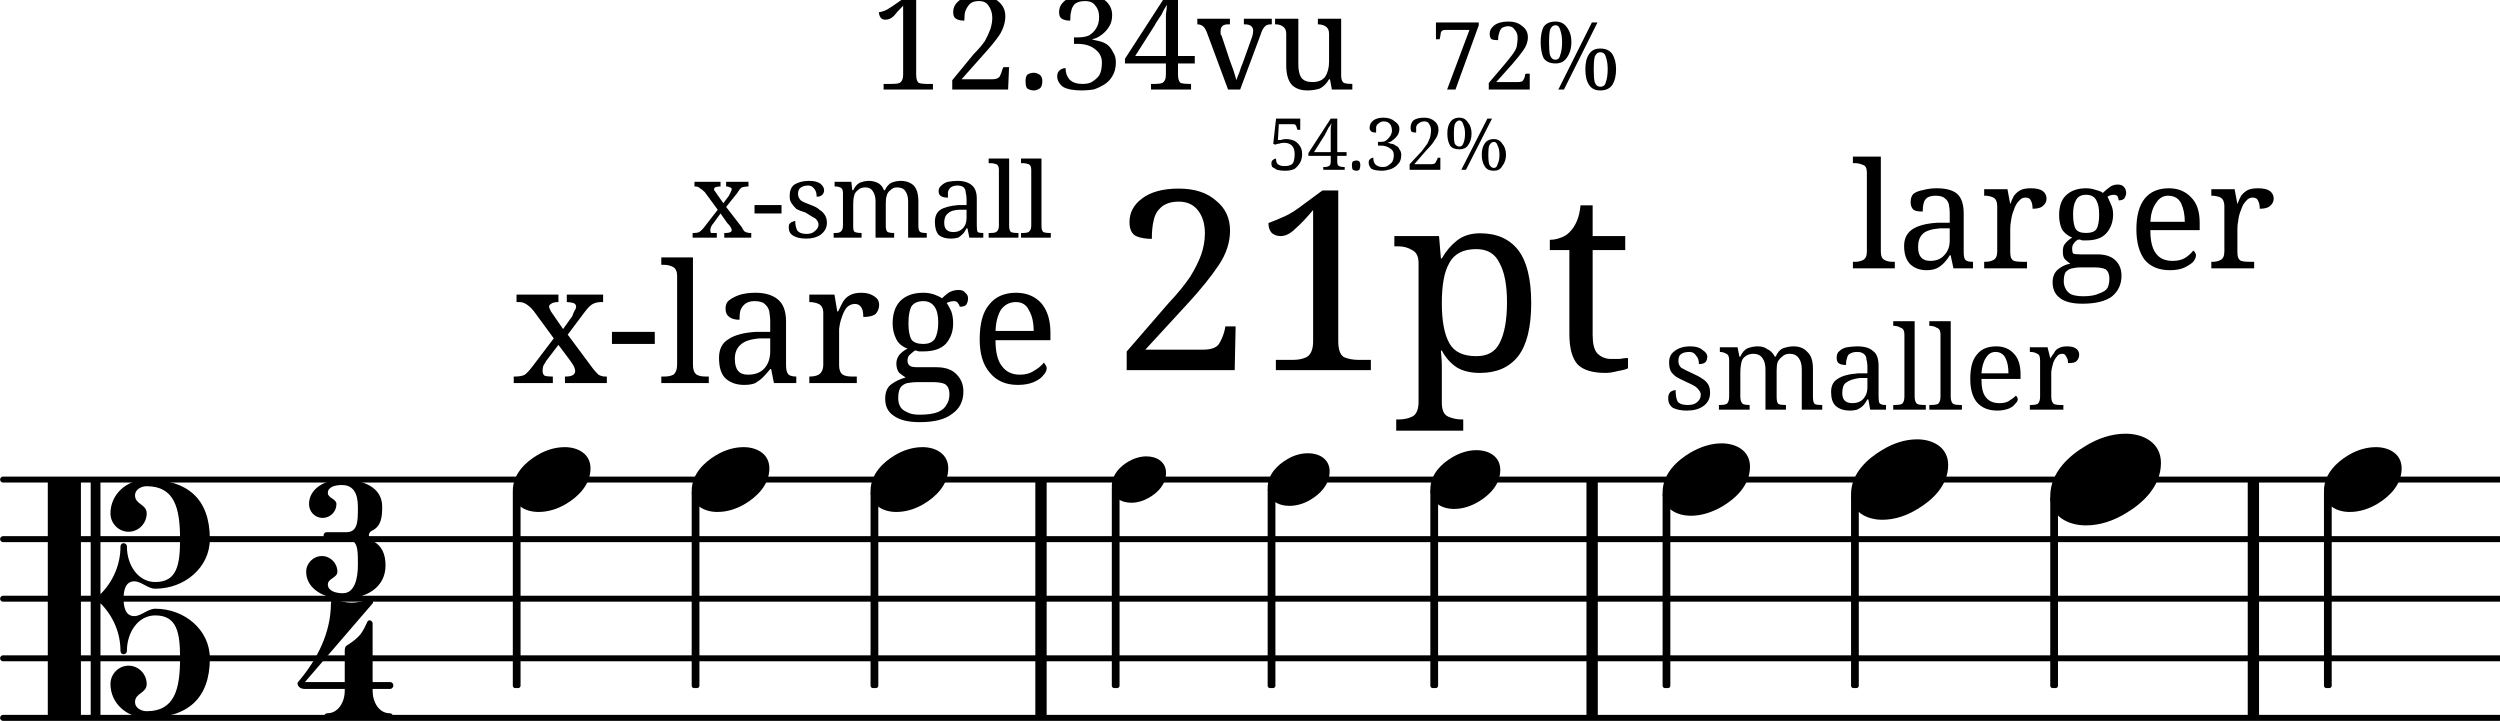
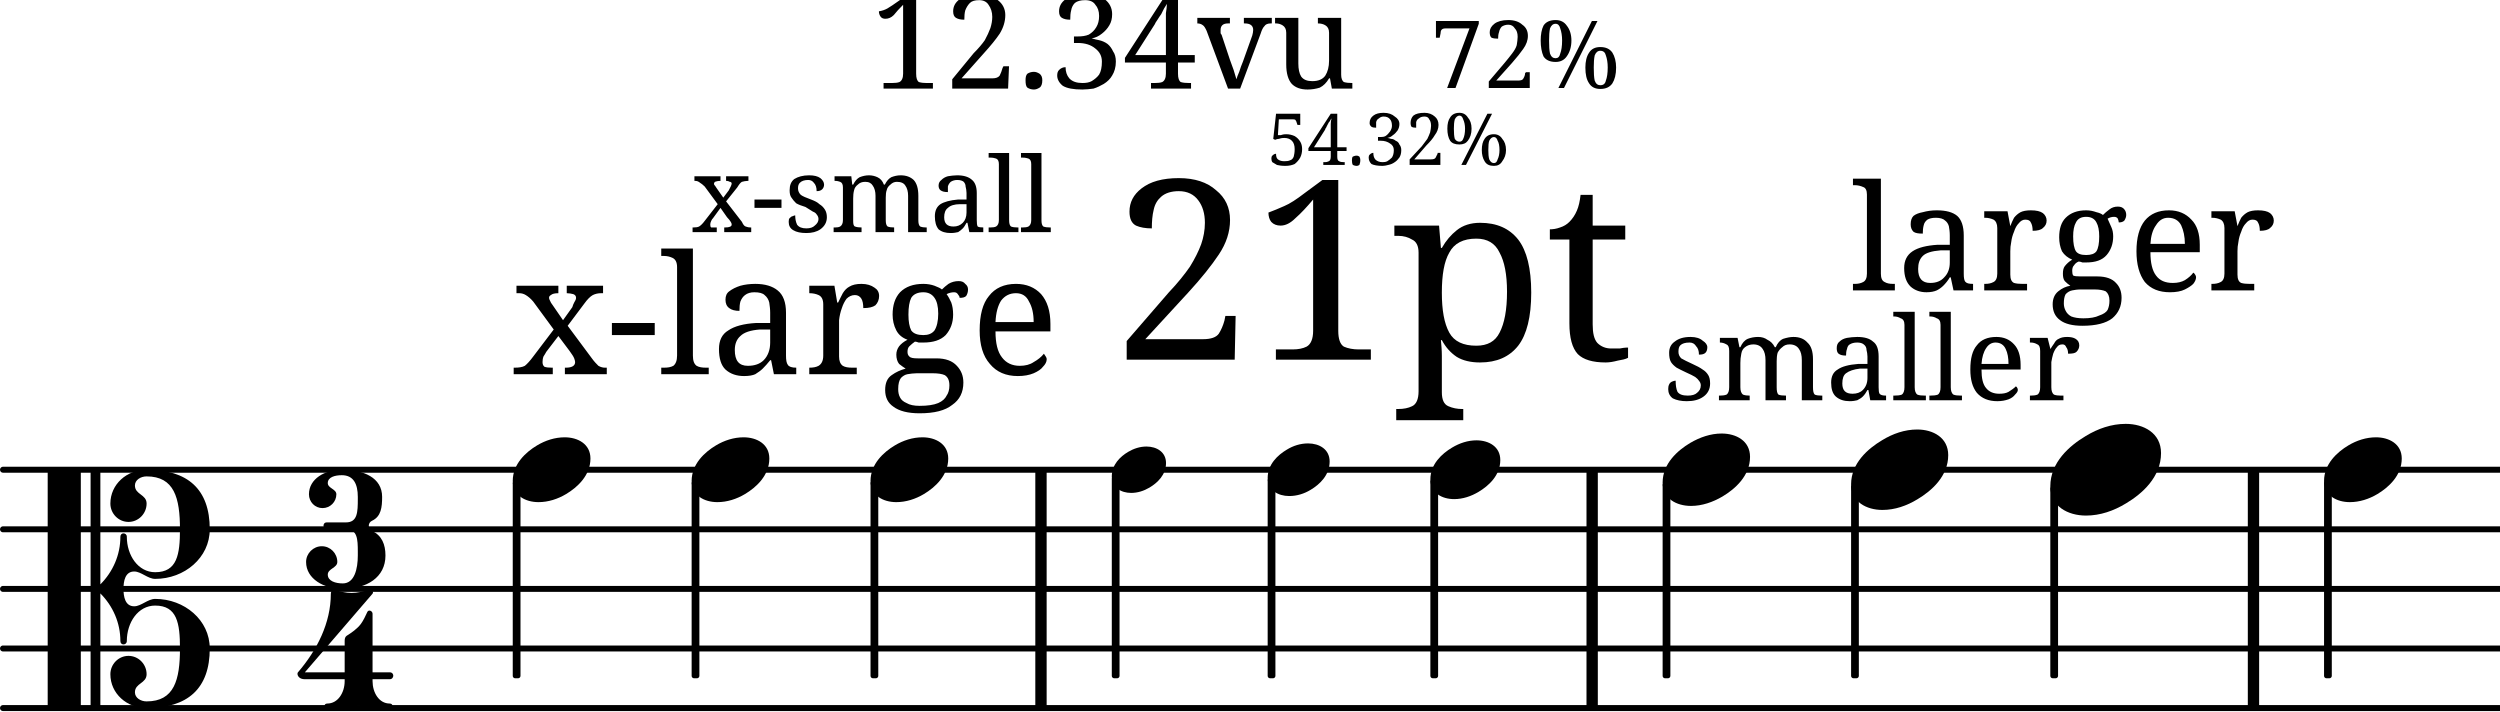
- <svg xmlns="http://www.w3.org/2000/svg" version="1.2" width="73.73mm" height="21.26mm" viewBox="8.536 -0 41.955 12.099">
-   <style text="style/css">
+ <svg xmlns="http://www.w3.org/2000/svg" version="1.2" width="73.73mm" height="20.97mm" viewBox="8.536 0 41.955 11.933">
+   <style type="text/css">

tspan { white-space: pre; }

</style>
-   <line transform="translate(8.5358, 12.0487)" stroke-linejoin="round" stroke-linecap="round" stroke-width="0.1" stroke="currentColor" x1="0.05" y1="-0" x2="41.955" y2="-0" />
-   <line transform="translate(8.5358, 11.0487)" stroke-linejoin="round" stroke-linecap="round" stroke-width="0.1" stroke="currentColor" x1="0.05" y1="-0" x2="41.955" y2="-0" />
-   <line transform="translate(8.5358, 10.0487)" stroke-linejoin="round" stroke-linecap="round" stroke-width="0.1" stroke="currentColor" x1="0.05" y1="-0" x2="41.955" y2="-0" />
-   <line transform="translate(8.5358, 9.0487)" stroke-linejoin="round" stroke-linecap="round" stroke-width="0.1" stroke="currentColor" x1="0.05" y1="-0" x2="41.955" y2="-0" />
-   <line transform="translate(8.5358, 8.0487)" stroke-linejoin="round" stroke-linecap="round" stroke-width="0.1" stroke="currentColor" x1="0.05" y1="-0" x2="41.955" y2="-0" />
-   <rect transform="translate(25.9106, 10.0487)" x="0" y="-2" width="0.19" height="4" ry="0" fill="currentColor" />
-   <rect transform="translate(46.2593, 10.0487)" x="0" y="-2" width="0.19" height="4" ry="0" fill="currentColor" />
-   <rect transform="translate(35.1607, 10.0487)" x="0" y="-2" width="0.19" height="4" ry="0" fill="currentColor" />
-   <rect transform="translate(32.6055, 10.0487)" x="-0.065" y="-1.84" width="0.13" height="3.34" ry="0.04" fill="currentColor" />
-   <rect transform="translate(39.6664, 10.0487)" x="-0.065" y="-1.752" width="0.13" height="3.252" ry="0.04" fill="currentColor" />
+   <g transform="translate(8.5358, 11.8831)">
+     <line stroke-linejoin="round" stroke-linecap="round" stroke-width="0.1" stroke="currentColor" x1="0.05" y1="0" x2="41.955" y2="0" />
+   </g>
+   <g transform="translate(8.5358, 10.8831)">
+     <line stroke-linejoin="round" stroke-linecap="round" stroke-width="0.1" stroke="currentColor" x1="0.05" y1="0" x2="41.955" y2="0" />
+   </g>
+   <g transform="translate(8.5358, 9.8831)">
+     <line stroke-linejoin="round" stroke-linecap="round" stroke-width="0.1" stroke="currentColor" x1="0.05" y1="0" x2="41.955" y2="0" />
+   </g>
+   <g transform="translate(8.5358, 8.8831)">
+     <line stroke-linejoin="round" stroke-linecap="round" stroke-width="0.1" stroke="currentColor" x1="0.05" y1="0" x2="41.955" y2="0" />
+   </g>
+   <g transform="translate(8.5358, 7.8831)">
+     <line stroke-linejoin="round" stroke-linecap="round" stroke-width="0.1" stroke="currentColor" x1="0.05" y1="0" x2="41.955" y2="0" />
+   </g>
+   <g transform="translate(46.2593, 9.8831)">
+     <rect x="0" y="-2" width="0.19" height="4" ry="0" fill="currentColor" />
+   </g>
+   <g transform="translate(35.1607, 9.8831)">
+     <rect x="0" y="-2" width="0.19" height="4" ry="0" fill="currentColor" />
+   </g>
+   <g transform="translate(25.9106, 9.8831)">
+     <rect x="0" y="-2" width="0.19" height="4" ry="0" fill="currentColor" />
+   </g>
+   <g class="note" id="n01">
+     <g transform="translate(17.1406, 7.8831)">
+       <path transform="scale(0.004, -0.004)" d="M218 136c55 0 108 -28 108 -89c0 -71 -55 -121 -102 -149c-35 -21 -75 -34 -116 -34c-55 0 -108 28 -108 89c0 71 55 121 102 149c35 21 75 34 116 34z" fill="currentColor" />
+     </g>
+   </g>
  <g class="dir">
-     <text transform="translate(39.6014, 4.5036)" font-family="serif" font-size="2.47" text-anchor="start" fill="currentColor">
-       <tspan>larger</tspan>
-     </text>
+     <g transform="translate(17.1406, 6.2799)">
+       <text font-family="serif" font-size="2.772" text-anchor="start" fill="currentColor">
+         <tspan>x-large</tspan>
+       </text>
+     </g>
+   </g>
+   <g class="clef">
+     <g transform="translate(9.3358, 9.8831)">
+       <path transform="scale(0.004, -0.004)" d="M318 0c0 -33 7 -73 45 -73c29 0 57 31 88 31c123 0 229 -89 229 -208c0 -169 -93 -250 -265 -250c-83 0 -152 61 -152 142c0 42 34 77 76 77s76 -35 76 -77c0 -39 -49 -37 -49 -76c0 -23 24 -38 49 -38c116 0 140 90 140 222c0 106 -12 180 -104 180 c-72 0 -119 -71 -119 -149c0 -9 -7 -14 -14 -14s-13 5 -13 14c0 76 -31 147 -84 200v-471c0 -6 -4 -10 -10 -10h-21c-6 0 -10 4 -10 10v980c0 6 4 10 10 10h21c6 0 10 -4 10 -10v-471c53 53 84 124 84 200c0 9 6 14 13 14s14 -5 14 -14c0 -78 47 -149 119 -149 c92 0 104 74 104 180c0 132 -24 222 -140 222c-25 0 -49 -15 -49 -38c0 -39 49 -37 49 -76c0 -42 -34 -77 -76 -77s-76 35 -76 77c0 81 69 142 152 142c172 0 265 -81 265 -250c0 -119 -106 -208 -229 -208c-31 0 -59 31 -88 31c-38 0 -45 -40 -45 -73zM129 -500h-119 c-6 0 -10 4 -10 10v980c0 6 4 10 10 10h119c6 0 10 -4 10 -10v-980c0 -6 -4 -10 -10 -10z" fill="currentColor" />
+     </g>
+   </g>
+   <g class="meterSig">
+     <g transform="translate(13.6724, 9.8831)">
+       <path transform="scale(0.004, -0.004)" d="M150 477c-29 0 -59 -8 -59 -33c0 -22 36 -25 36 -47c0 -32 -26 -58 -58 -58s-57 26 -57 58c0 65 67 103 138 103c91 0 169 -33 169 -114c0 -43 -4 -82 -42 -100c-9 -4 -14 -12 -14 -21s5 -18 14 -22c41 -19 56 -57 56 -103c0 -92 -79 -140 -179 -140 c-79 0 -154 42 -154 113c0 36 30 66 66 66s65 -30 65 -66c0 -25 -40 -28 -40 -53c0 -27 32 -37 63 -37c49 0 63 61 63 117v16c0 54 -2 94 -50 94h-80c-10 0 -14 8 -14 15s4 14 14 14h80c49 0 50 43 50 99v8c0 54 -18 91 -67 91z" fill="currentColor" />
+     </g>
+     <g transform="translate(13.5358, 11.8991)">
+       <path transform="scale(0.004, -0.004)" d="M196 117h117c0 -48 27 -94 72 -94c8 0 12 -5 12 -11s-4 -12 -12 -12c-44 0 -87 13 -131 13s-87 -13 -131 -13c-8 0 -12 6 -12 12s4 11 12 11c45 0 73 46 73 94zM204 307c22 14 44 29 60 50c11 15 19 33 27 50c2 4 5 6 9 6c6 0 13 -5 13 -14v-245h72c10 0 15 -7 15 -14 s-5 -15 -15 -15h-72v-8h-117v8h-167c-23 0 -31 14 -31 23c0 3 1 5 2 6c80 93 138 207 138 330c0 10 7 19 16 16c23 -7 47 -13 71 -13s48 6 71 13c14 4 23 -9 17 -16l-284 -330h167v131c0 8 1 17 8 22z" fill="currentColor" />
+     </g>
+   </g>
+   <g transform="translate(17.2056, 9.8831)">
+     <rect x="-0.065" y="-1.814" width="0.13" height="3.314" ry="0.04" fill="currentColor" />
+   </g>
+   <g class="note" id="n03">
+     <g transform="translate(23.1451, 7.8831)">
+       <path transform="scale(0.004, -0.004)" d="M218 136c55 0 108 -28 108 -89c0 -71 -55 -121 -102 -149c-35 -21 -75 -34 -116 -34c-55 0 -108 28 -108 89c0 71 55 121 102 149c35 21 75 34 116 34z" fill="currentColor" />
+     </g>
+   </g>
+   <g class="dir">
+     <g transform="translate(23.1451, 1.4868)">
+       <text font-family="serif" font-size="2.2" text-anchor="start" fill="currentColor">
+         <tspan>12.34vu</tspan>
+       </text>
+     </g>
+   </g>
+   <g transform="translate(23.2101, 9.8831)">
+     <rect x="-0.065" y="-1.814" width="0.13" height="3.314" ry="0.04" fill="currentColor" />
+   </g>
+   <g transform="translate(20.2078, 9.8831)">
+     <rect x="-0.065" y="-1.814" width="0.13" height="3.314" ry="0.04" fill="currentColor" />
+   </g>
+   <g class="dir">
+     <g transform="translate(20.1428, 3.8953)">
+       <text font-family="serif" font-size="1.746" text-anchor="start" fill="currentColor">
+         <tspan>x-small</tspan>
+       </text>
+     </g>
+   </g>
+   <g class="note" id="n04">
+     <g transform="translate(27.1941, 7.8831)">
+       <path transform="scale(0.0028, -0.0028)" d="M208 139c61 0 117 -33 117 -99c0 -71 -52 -119 -99 -147c-34 -20 -71 -32 -110 -32c-61 0 -116 33 -116 99c0 71 51 119 98 147c34 20 71 32 110 32z" fill="currentColor" />
+     </g>
+   </g>
+   <g class="dir">
+     <g transform="translate(27.1941, 6.0361)">
+       <text font-family="serif" font-size="4.2" text-anchor="start" fill="currentColor">
+         <tspan>21pt</tspan>
+       </text>
+     </g>
+   </g>
+   <g transform="translate(27.2591, 9.8831)">
+     <rect x="-0.065" y="-1.886" width="0.13" height="3.386" ry="0.04" fill="currentColor" />
+   </g>
+   <g class="note" id="n02">
+     <g transform="translate(20.1428, 7.8831)">
+       <path transform="scale(0.004, -0.004)" d="M218 136c55 0 108 -28 108 -89c0 -71 -55 -121 -102 -149c-35 -21 -75 -34 -116 -34c-55 0 -108 28 -108 89c0 71 55 121 102 149c35 21 75 34 116 34z" fill="currentColor" />
+     </g>
+   </g>
+   <g class="note" id="n05">
+     <g transform="translate(29.81, 7.8831)">
+       <path transform="scale(0.0032, -0.0032)" d="M212 138c59 0 113 -31 113 -95c0 -71 -52 -120 -99 -148c-34 -21 -73 -33 -113 -33c-59 0 -113 31 -113 95c0 71 53 120 100 148c34 21 72 33 112 33z" fill="currentColor" />
+     </g>
+   </g>
+   <g class="dir">
+     <g transform="translate(29.81, 2.7683)">
+       <text font-family="serif" font-size="1.195" text-anchor="start" fill="currentColor">
+         <tspan>54.32%</tspan>
+       </text>
+     </g>
+   </g>
+   <g transform="translate(29.875, 9.8831)">
+     <rect x="-0.065" y="-1.864" width="0.13" height="3.364" ry="0.04" fill="currentColor" />
+   </g>
+   <g class="note" id="n06">
+     <g transform="translate(32.5405, 7.8831)">
+       <path transform="scale(0.0036, -0.0036)" d="M215 137c57 0 111 -29 111 -92c0 -71 -54 -120 -101 -148c-35 -21 -74 -34 -114 -34c-57 0 -111 29 -111 92c0 71 54 120 101 148c35 21 74 34 114 34z" fill="currentColor" />
+     </g>
+   </g>
+   <g class="dir">
+     <g transform="translate(32.5405, 1.4771)">
+       <text font-family="serif" font-size="1.584" text-anchor="start" fill="currentColor">
+         <tspan>72%</tspan>
+       </text>
+     </g>
+   </g>
+   <g transform="translate(32.6055, 9.8831)">
+     <rect x="-0.065" y="-1.84" width="0.13" height="3.34" ry="0.04" fill="currentColor" />
+   </g>
+   <g class="note" id="n07">
+     <g transform="translate(36.4384, 7.8831)">
+       <path transform="scale(0.0045, -0.0045)" d="M220 135c54 0 106 -27 106 -87c0 -71 -56 -120 -103 -148c-36 -21 -76 -35 -117 -35c-54 0 -106 27 -106 87c0 71 56 120 103 148c36 21 76 35 117 35z" fill="currentColor" />
+     </g>
+   </g>
+   <g class="dir">
+     <g transform="translate(36.4384, 6.7173)">
+       <text font-family="serif" font-size="1.96" text-anchor="start" fill="currentColor">
+         <tspan>smaller</tspan>
+       </text>
+     </g>
+   </g>
+   <g transform="translate(36.5034, 9.8831)">
+     <rect x="-0.065" y="-1.785" width="0.13" height="3.285" ry="0.04" fill="currentColor" />
  </g>
  <g class="note" id="n08">
-     <path transform="translate(39.6014, 8.0487) scale(0.005, -0.005)" d="M222 135c53 0 104 -27 104 -86c0 -71 -56 -120 -103 -148c-36 -22 -76 -36 -118 -36c-53 0 -105 27 -105 86c0 71 57 120 104 148c36 22 76 36 118 36z" fill="currentColor" />
+     <g transform="translate(39.6014, 7.8831)">
+       <path transform="scale(0.005, -0.005)" d="M222 135c53 0 104 -27 104 -86c0 -71 -56 -120 -103 -148c-36 -22 -76 -36 -118 -36c-53 0 -105 27 -105 86c0 71 57 120 104 148c36 22 76 36 118 36z" fill="currentColor" />
+     </g>
  </g>
  <g class="dir">
-     <text transform="translate(32.5405, 1.5023)" font-family="serif" font-size="1.584" text-anchor="start" fill="currentColor">
-       <tspan>72%</tspan>
-     </text>
+     <g transform="translate(39.6014, 4.8735)">
+       <text font-family="serif" font-size="2.47" text-anchor="start" fill="currentColor">
+         <tspan>larger</tspan>
+       </text>
+     </g>
  </g>
-   <rect transform="translate(36.5034, 10.0487)" x="-0.065" y="-1.785" width="0.13" height="3.285" ry="0.04" fill="currentColor" />
-   <g class="dir">
-     <text transform="translate(36.4384, 6.8756)" font-family="serif" font-size="1.96" text-anchor="start" fill="currentColor">
-       <tspan>smaller</tspan>
-     </text>
+   <g transform="translate(39.6664, 9.8831)">
+     <rect x="-0.065" y="-1.752" width="0.13" height="3.252" ry="0.04" fill="currentColor" />
  </g>
-   <g class="note" id="n07">
-     <path transform="translate(36.4384, 8.0487) scale(0.0045, -0.0045)" d="M220 135c54 0 106 -27 106 -87c0 -71 -56 -120 -103 -148c-36 -21 -76 -35 -117 -35c-54 0 -106 27 -106 87c0 71 56 120 103 148c36 21 76 35 117 35z" fill="currentColor" />
+   <g class="note" id="n09">
+     <g transform="translate(42.9447, 7.8831)">
+       <path transform="scale(0.0057, -0.0057)" d="M222 135c53 0 104 -27 104 -86c0 -71 -56 -120 -103 -148c-36 -22 -76 -36 -118 -36c-53 0 -105 27 -105 86c0 71 57 120 104 148c36 22 76 36 118 36z" fill="currentColor" />
+     </g>
  </g>
-   <rect transform="translate(20.2078, 10.0487)" x="-0.065" y="-1.814" width="0.13" height="3.314" ry="0.04" fill="currentColor" />
-   <g class="dir">
-     <text transform="translate(20.1428, 3.9888)" font-family="serif" font-size="1.746" text-anchor="start" fill="currentColor">
-       <tspan>x-small</tspan>
-     </text>
+   <g transform="translate(43.0097, 9.8831)">
+     <rect x="-0.065" y="-1.722" width="0.13" height="3.222" ry="0.04" fill="currentColor" />
  </g>
-   <g class="note" id="n02">
-     <path transform="translate(20.1428, 8.0487) scale(0.004, -0.004)" d="M218 136c55 0 108 -28 108 -89c0 -71 -55 -121 -102 -149c-35 -21 -75 -34 -116 -34c-55 0 -108 28 -108 89c0 71 55 121 102 149c35 21 75 34 116 34z" fill="currentColor" />
+   <g class="note" id="n10">
+     <g transform="translate(47.5387, 7.8831)">
+       <path transform="scale(0.004, -0.004)" d="M218 136c55 0 108 -28 108 -89c0 -71 -55 -121 -102 -149c-35 -21 -75 -34 -116 -34c-55 0 -108 28 -108 89c0 71 55 121 102 149c35 21 75 34 116 34z" fill="currentColor" />
+     </g>
  </g>
-   <rect transform="translate(47.6037, 10.0487)" x="-0.065" y="-1.814" width="0.13" height="3.314" ry="0.04" fill="currentColor" />
-   <g class="note" id="n10">
-     <path transform="translate(47.5387, 8.0487) scale(0.004, -0.004)" d="M218 136c55 0 108 -28 108 -89c0 -71 -55 -121 -102 -149c-35 -21 -75 -34 -116 -34c-55 0 -108 28 -108 89c0 71 55 121 102 149c35 21 75 34 116 34z" fill="currentColor" />
+   <g transform="translate(47.6037, 9.8831)">
+     <rect x="-0.065" y="-1.814" width="0.13" height="3.314" ry="0.04" fill="currentColor" />
  </g>
-   <rect transform="translate(43.0097, 10.0487)" x="-0.065" y="-1.722" width="0.13" height="3.222" ry="0.04" fill="currentColor" />
-   <g class="note" id="n09">
-     <path transform="translate(42.9447, 8.0487) scale(0.0057, -0.0057)" d="M222 135c53 0 104 -27 104 -86c0 -71 -56 -120 -103 -148c-36 -22 -76 -36 -118 -36c-53 0 -105 27 -105 86c0 71 57 120 104 148c36 22 76 36 118 36z" fill="currentColor" />
-   </g>
-   <g class="note" id="n04">
-     <path transform="translate(27.1941, 8.0487) scale(0.0028, -0.0028)" d="M208 139c61 0 117 -33 117 -99c0 -71 -52 -119 -99 -147c-34 -20 -71 -32 -110 -32c-61 0 -116 33 -116 99c0 71 51 119 98 147c34 20 71 32 110 32z" fill="currentColor" />
-   </g>
-   <g class="note" id="n06">
-     <path transform="translate(32.5405, 8.0487) scale(0.0036, -0.0036)" d="M215 137c57 0 111 -29 111 -92c0 -71 -54 -120 -101 -148c-35 -21 -74 -34 -114 -34c-57 0 -111 29 -111 92c0 71 54 120 101 148c35 21 74 34 114 34z" fill="currentColor" />
-   </g>
-   <rect transform="translate(23.2101, 10.0487)" x="-0.065" y="-1.814" width="0.13" height="3.314" ry="0.04" fill="currentColor" />
-   <g class="dir">
-     <text transform="translate(23.1451, 1.5023)" font-family="serif" font-size="2.2" text-anchor="start" fill="currentColor">
-       <tspan>12.34vu</tspan>
-     </text>
-   </g>
-   <g class="note" id="n03">
-     <path transform="translate(23.1451, 8.0487) scale(0.004, -0.004)" d="M218 136c55 0 108 -28 108 -89c0 -71 -55 -121 -102 -149c-35 -21 -75 -34 -116 -34c-55 0 -108 28 -108 89c0 71 55 121 102 149c35 21 75 34 116 34z" fill="currentColor" />
-   </g>
-   <g class="note" id="n01">
-     <path transform="translate(17.1406, 8.0487) scale(0.004, -0.004)" d="M218 136c55 0 108 -28 108 -89c0 -71 -55 -121 -102 -149c-35 -21 -75 -34 -116 -34c-55 0 -108 28 -108 89c0 71 55 121 102 149c35 21 75 34 116 34z" fill="currentColor" />
-   </g>
-   <g class="dir">
-     <text transform="translate(27.1941, 6.2122)" font-family="serif" font-size="4.2" text-anchor="start" fill="currentColor">
-       <tspan>21pt</tspan>
-     </text>
-   </g>
-   <rect transform="translate(17.2056, 10.0487)" x="-0.065" y="-1.814" width="0.13" height="3.314" ry="0.04" fill="currentColor" />
-   <g class="meterSig">
-     <path transform="translate(13.6724, 10.0487) scale(0.004, -0.004)" d="M150 477c-29 0 -59 -8 -59 -33c0 -22 36 -25 36 -47c0 -32 -26 -58 -58 -58s-57 26 -57 58c0 65 67 103 138 103c91 0 169 -33 169 -114c0 -43 -4 -82 -42 -100c-9 -4 -14 -12 -14 -21s5 -18 14 -22c41 -19 56 -57 56 -103c0 -92 -79 -140 -179 -140 c-79 0 -154 42 -154 113c0 36 30 66 66 66s65 -30 65 -66c0 -25 -40 -28 -40 -53c0 -27 32 -37 63 -37c49 0 63 61 63 117v16c0 54 -2 94 -50 94h-80c-10 0 -14 8 -14 15s4 14 14 14h80c49 0 50 43 50 99v8c0 54 -18 91 -67 91z" fill="currentColor" />
-     <path transform="translate(13.5358, 12.0632) scale(0.004, -0.004)" d="M196 117h117c0 -48 27 -94 72 -94c8 0 12 -5 12 -11s-4 -12 -12 -12c-44 0 -87 13 -131 13s-87 -13 -131 -13c-8 0 -12 6 -12 12s4 11 12 11c45 0 73 46 73 94zM204 307c22 14 44 29 60 50c11 15 19 33 27 50c2 4 5 6 9 6c6 0 13 -5 13 -14v-245h72c10 0 15 -7 15 -14 s-5 -15 -15 -15h-72v-8h-117v8h-167c-23 0 -31 14 -31 23c0 3 1 5 2 6c80 93 138 207 138 330c0 10 7 19 16 16c23 -7 47 -13 71 -13s48 6 71 13c14 4 23 -9 17 -16l-284 -330h167v131c0 8 1 17 8 22z" fill="currentColor" />
-   </g>
-   <g class="clef">
-     <path transform="translate(9.3358, 10.0487) scale(0.004, -0.004)" d="M318 0c0 -33 7 -73 45 -73c29 0 57 31 88 31c123 0 229 -89 229 -208c0 -169 -93 -250 -265 -250c-83 0 -152 61 -152 142c0 42 34 77 76 77s76 -35 76 -77c0 -39 -49 -37 -49 -76c0 -23 24 -38 49 -38c116 0 140 90 140 222c0 106 -12 180 -104 180 c-72 0 -119 -71 -119 -149c0 -9 -7 -14 -14 -14s-13 5 -13 14c0 76 -31 147 -84 200v-471c0 -6 -4 -10 -10 -10h-21c-6 0 -10 4 -10 10v980c0 6 4 10 10 10h21c6 0 10 -4 10 -10v-471c53 53 84 124 84 200c0 9 6 14 13 14s14 -5 14 -14c0 -78 47 -149 119 -149 c92 0 104 74 104 180c0 132 -24 222 -140 222c-25 0 -49 -15 -49 -38c0 -39 49 -37 49 -76c0 -42 -34 -77 -76 -77s-76 35 -76 77c0 81 69 142 152 142c172 0 265 -81 265 -250c0 -119 -106 -208 -229 -208c-31 0 -59 31 -88 31c-38 0 -45 -40 -45 -73zM129 -500h-119 c-6 0 -10 4 -10 10v980c0 6 4 10 10 10h119c6 0 10 -4 10 -10v-980c0 -6 -4 -10 -10 -10z" fill="currentColor" />
-   </g>
-   <g class="dir">
-     <text transform="translate(17.1406, 6.4291)" font-family="serif" font-size="2.772" text-anchor="start" fill="currentColor">
-       <tspan>x-large</tspan>
-     </text>
-   </g>
-   <rect transform="translate(29.875, 10.0487)" x="-0.065" y="-1.864" width="0.13" height="3.364" ry="0.04" fill="currentColor" />
-   <g class="dir">
-     <text transform="translate(29.81, 2.85)" font-family="serif" font-size="1.195" text-anchor="start" fill="currentColor">
-       <tspan>54.32%</tspan>
-     </text>
-   </g>
-   <g class="note" id="n05">
-     <path transform="translate(29.81, 8.0487) scale(0.0032, -0.0032)" d="M212 138c59 0 113 -31 113 -95c0 -71 -52 -120 -99 -148c-34 -21 -73 -33 -113 -33c-59 0 -113 31 -113 95c0 71 53 120 100 148c34 21 72 33 112 33z" fill="currentColor" />
-   </g>
-   <rect transform="translate(27.2591, 10.0487)" x="-0.065" y="-1.886" width="0.13" height="3.386" ry="0.04" fill="currentColor" />
</svg>
